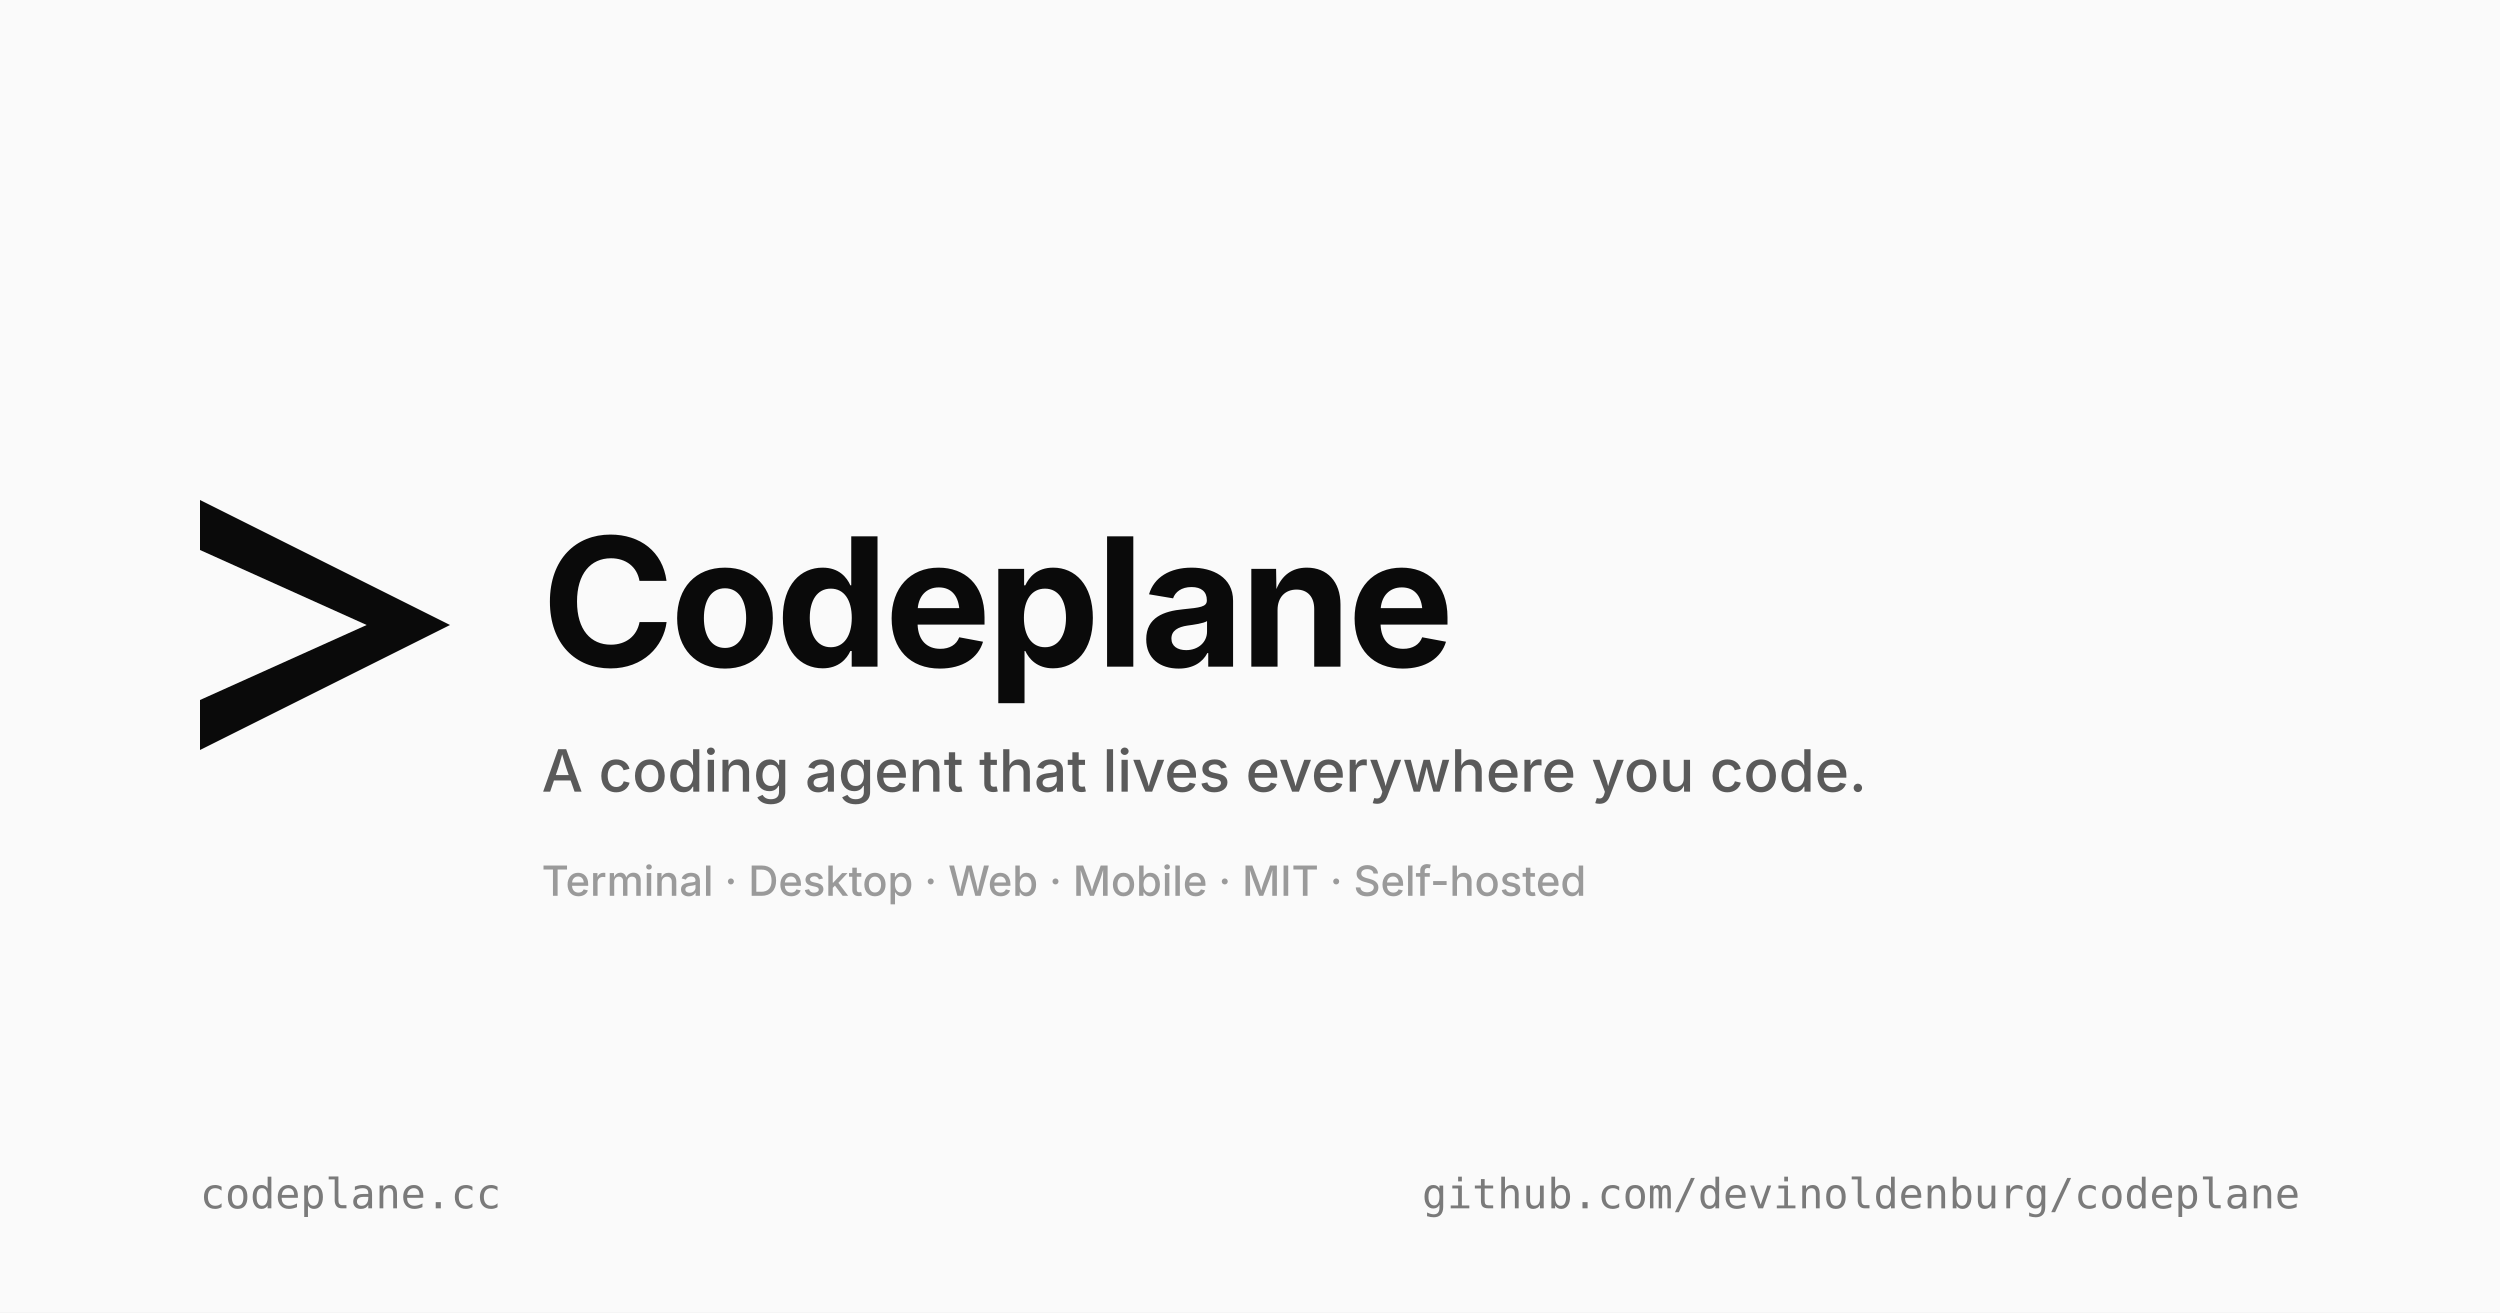
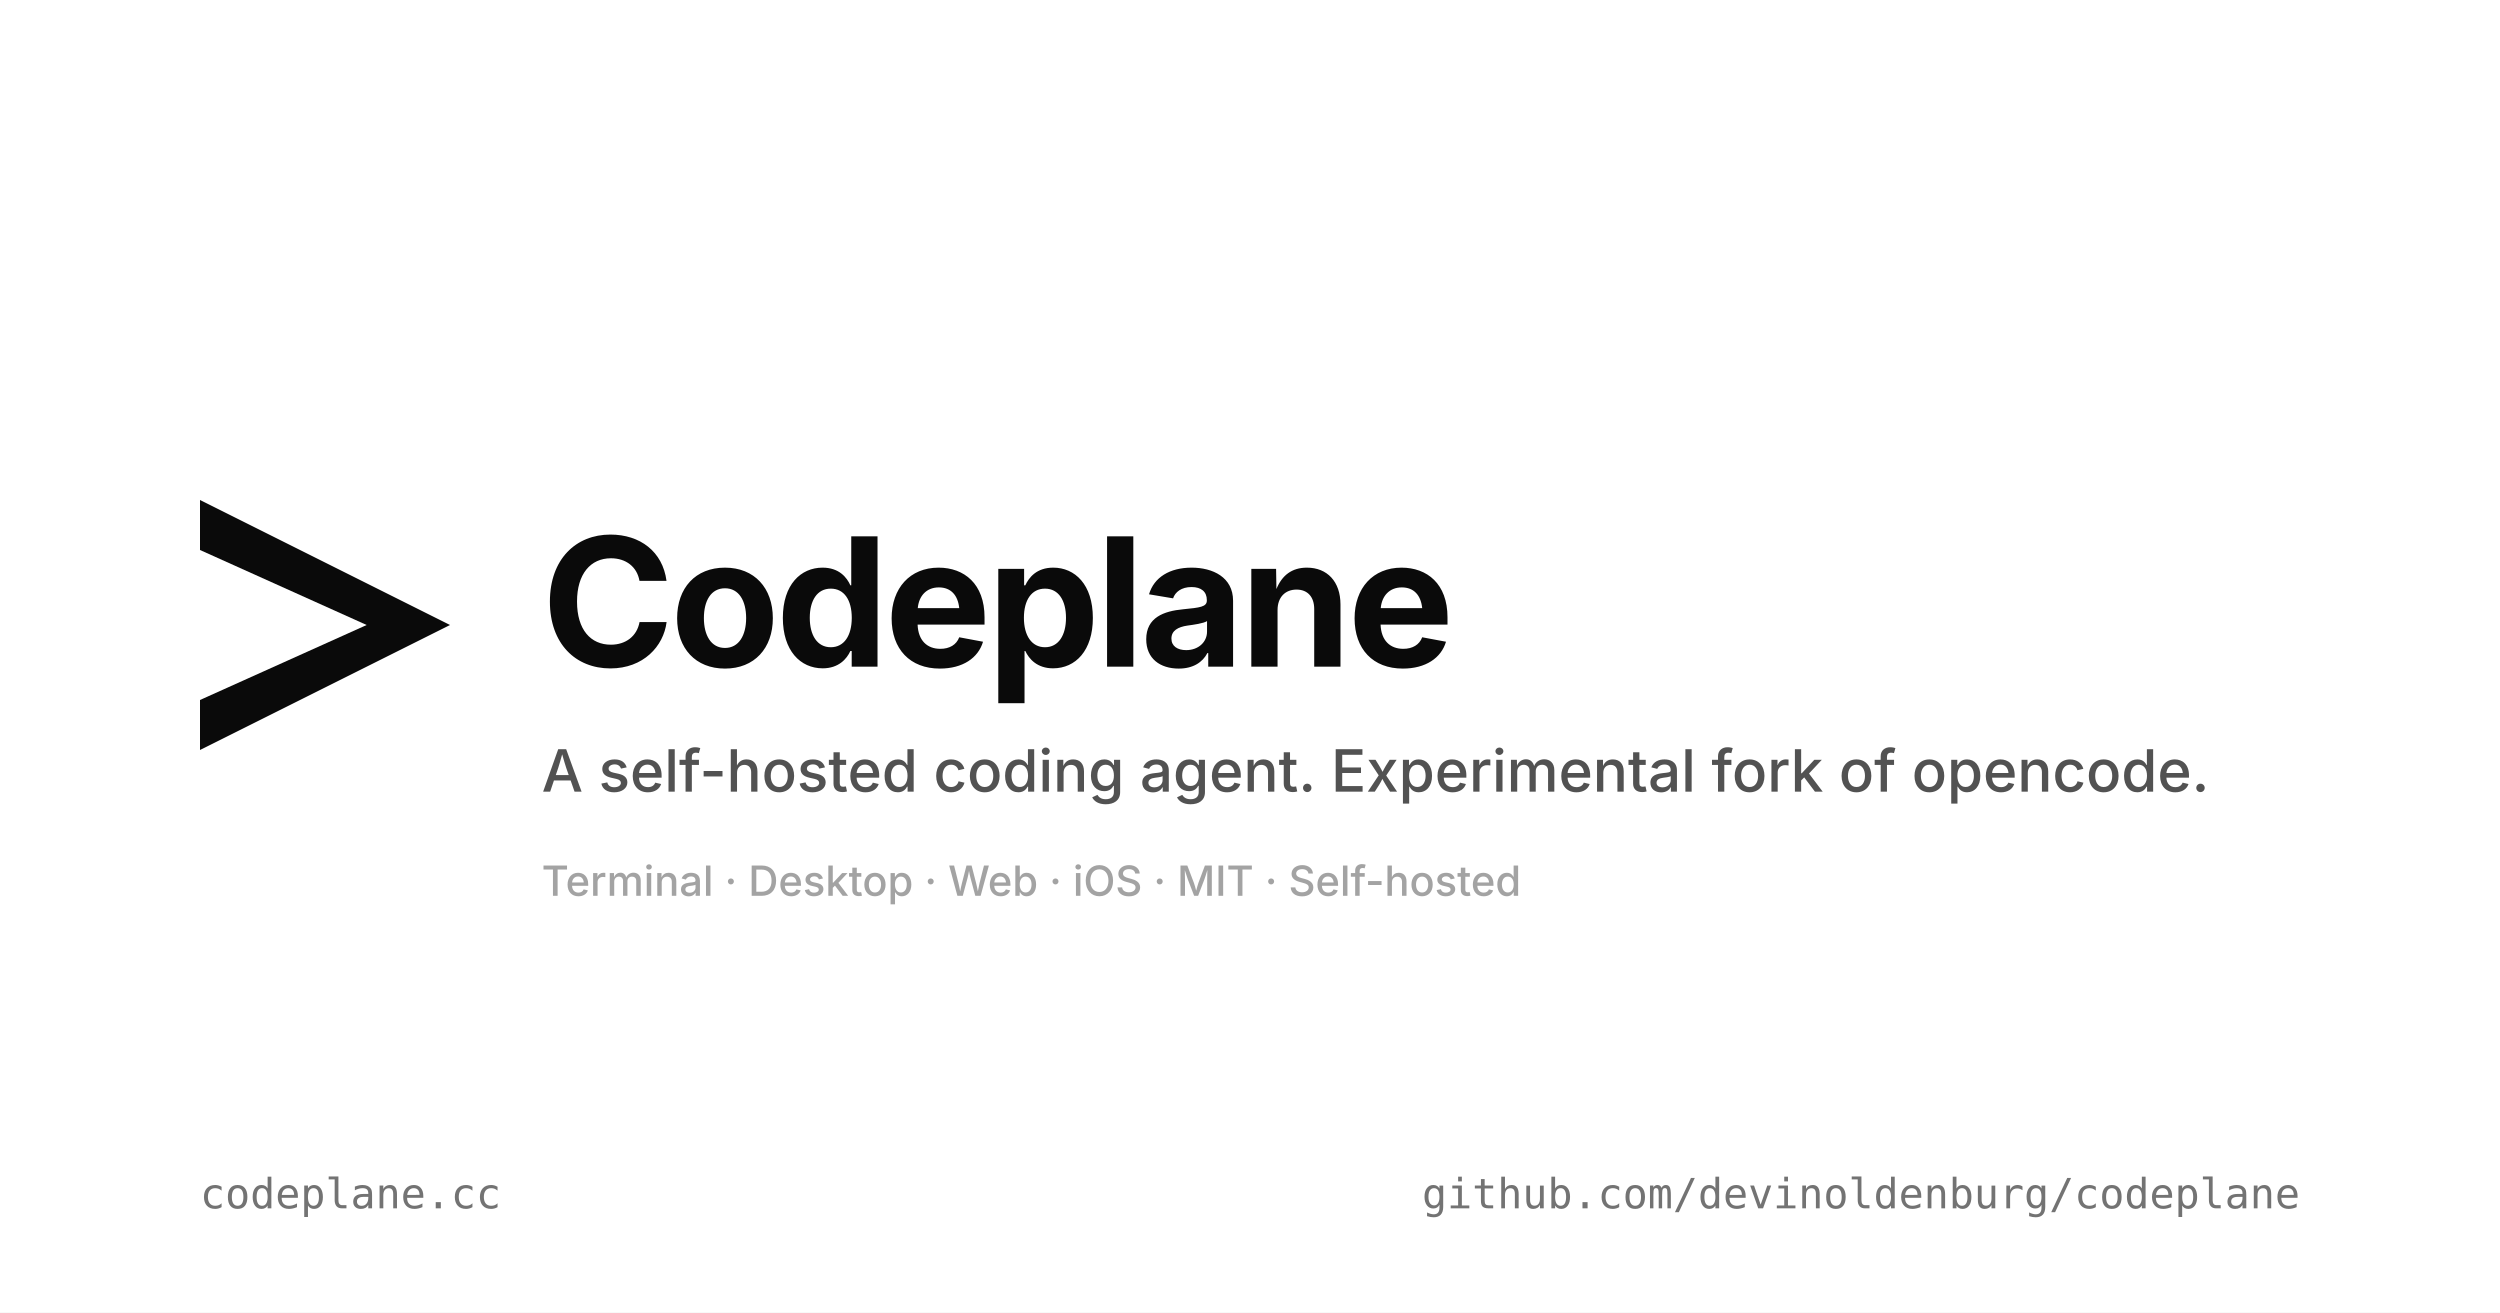
<svg xmlns="http://www.w3.org/2000/svg" viewBox="0 0 1200 630" width="1200" height="630">
-   <rect width="1200" height="630" fill="#fafafa" />
+   <rect width="1200" height="630" fill="#ffffff" />
  <g transform="translate(96 240)">
    <path d="M0 0L120 60L0 120V96L80 60L0 24V0Z" fill="#0a0a0a" />
  </g>
  <text x="260" y="320" font-family="ui-sans-serif, system-ui, -apple-system, 'Segoe UI', sans-serif" font-size="86" font-weight="700" fill="#0a0a0a" letter-spacing="-2">Codeplane</text>
-   <text x="260" y="380" font-family="ui-sans-serif, system-ui, -apple-system, 'Segoe UI', sans-serif" font-size="28" font-weight="500" fill="#5a5a5a">A coding agent that lives everywhere you code.</text>
-   <text x="260" y="430" font-family="ui-sans-serif, system-ui, -apple-system, 'Segoe UI', sans-serif" font-size="20" font-weight="500" fill="#9a9a9a">Terminal · Desktop · Web · Mobile · MIT · Self-hosted</text>
-   <text x="96" y="580" font-family="ui-monospace, SFMono-Regular, Menlo, Consolas, monospace" font-size="20" font-weight="500" fill="#7a7a7a">codeplane.cc</text>
-   <text x="1104" y="580" text-anchor="end" font-family="ui-monospace, SFMono-Regular, Menlo, Consolas, monospace" font-size="20" font-weight="500" fill="#7a7a7a">github.com/devinoldenburg/codeplane</text>
+   <text x="260" y="380" font-family="ui-sans-serif, system-ui, -apple-system, 'Segoe UI', sans-serif" font-size="28" font-weight="500" fill="#525252">A self-hosted coding agent. Experimental fork of opencode.</text>
+   <text x="260" y="430" font-family="ui-sans-serif, system-ui, -apple-system, 'Segoe UI', sans-serif" font-size="20" font-weight="500" fill="#a3a3a3">Terminal · Desktop · Web · iOS · MIT · Self-hosted</text>
+   <text x="96" y="580" font-family="ui-monospace, SFMono-Regular, Menlo, Consolas, monospace" font-size="20" font-weight="500" fill="#737373">codeplane.cc</text>
+   <text x="1104" y="580" text-anchor="end" font-family="ui-monospace, SFMono-Regular, Menlo, Consolas, monospace" font-size="20" font-weight="500" fill="#737373">github.com/devinoldenburg/codeplane</text>
</svg>
